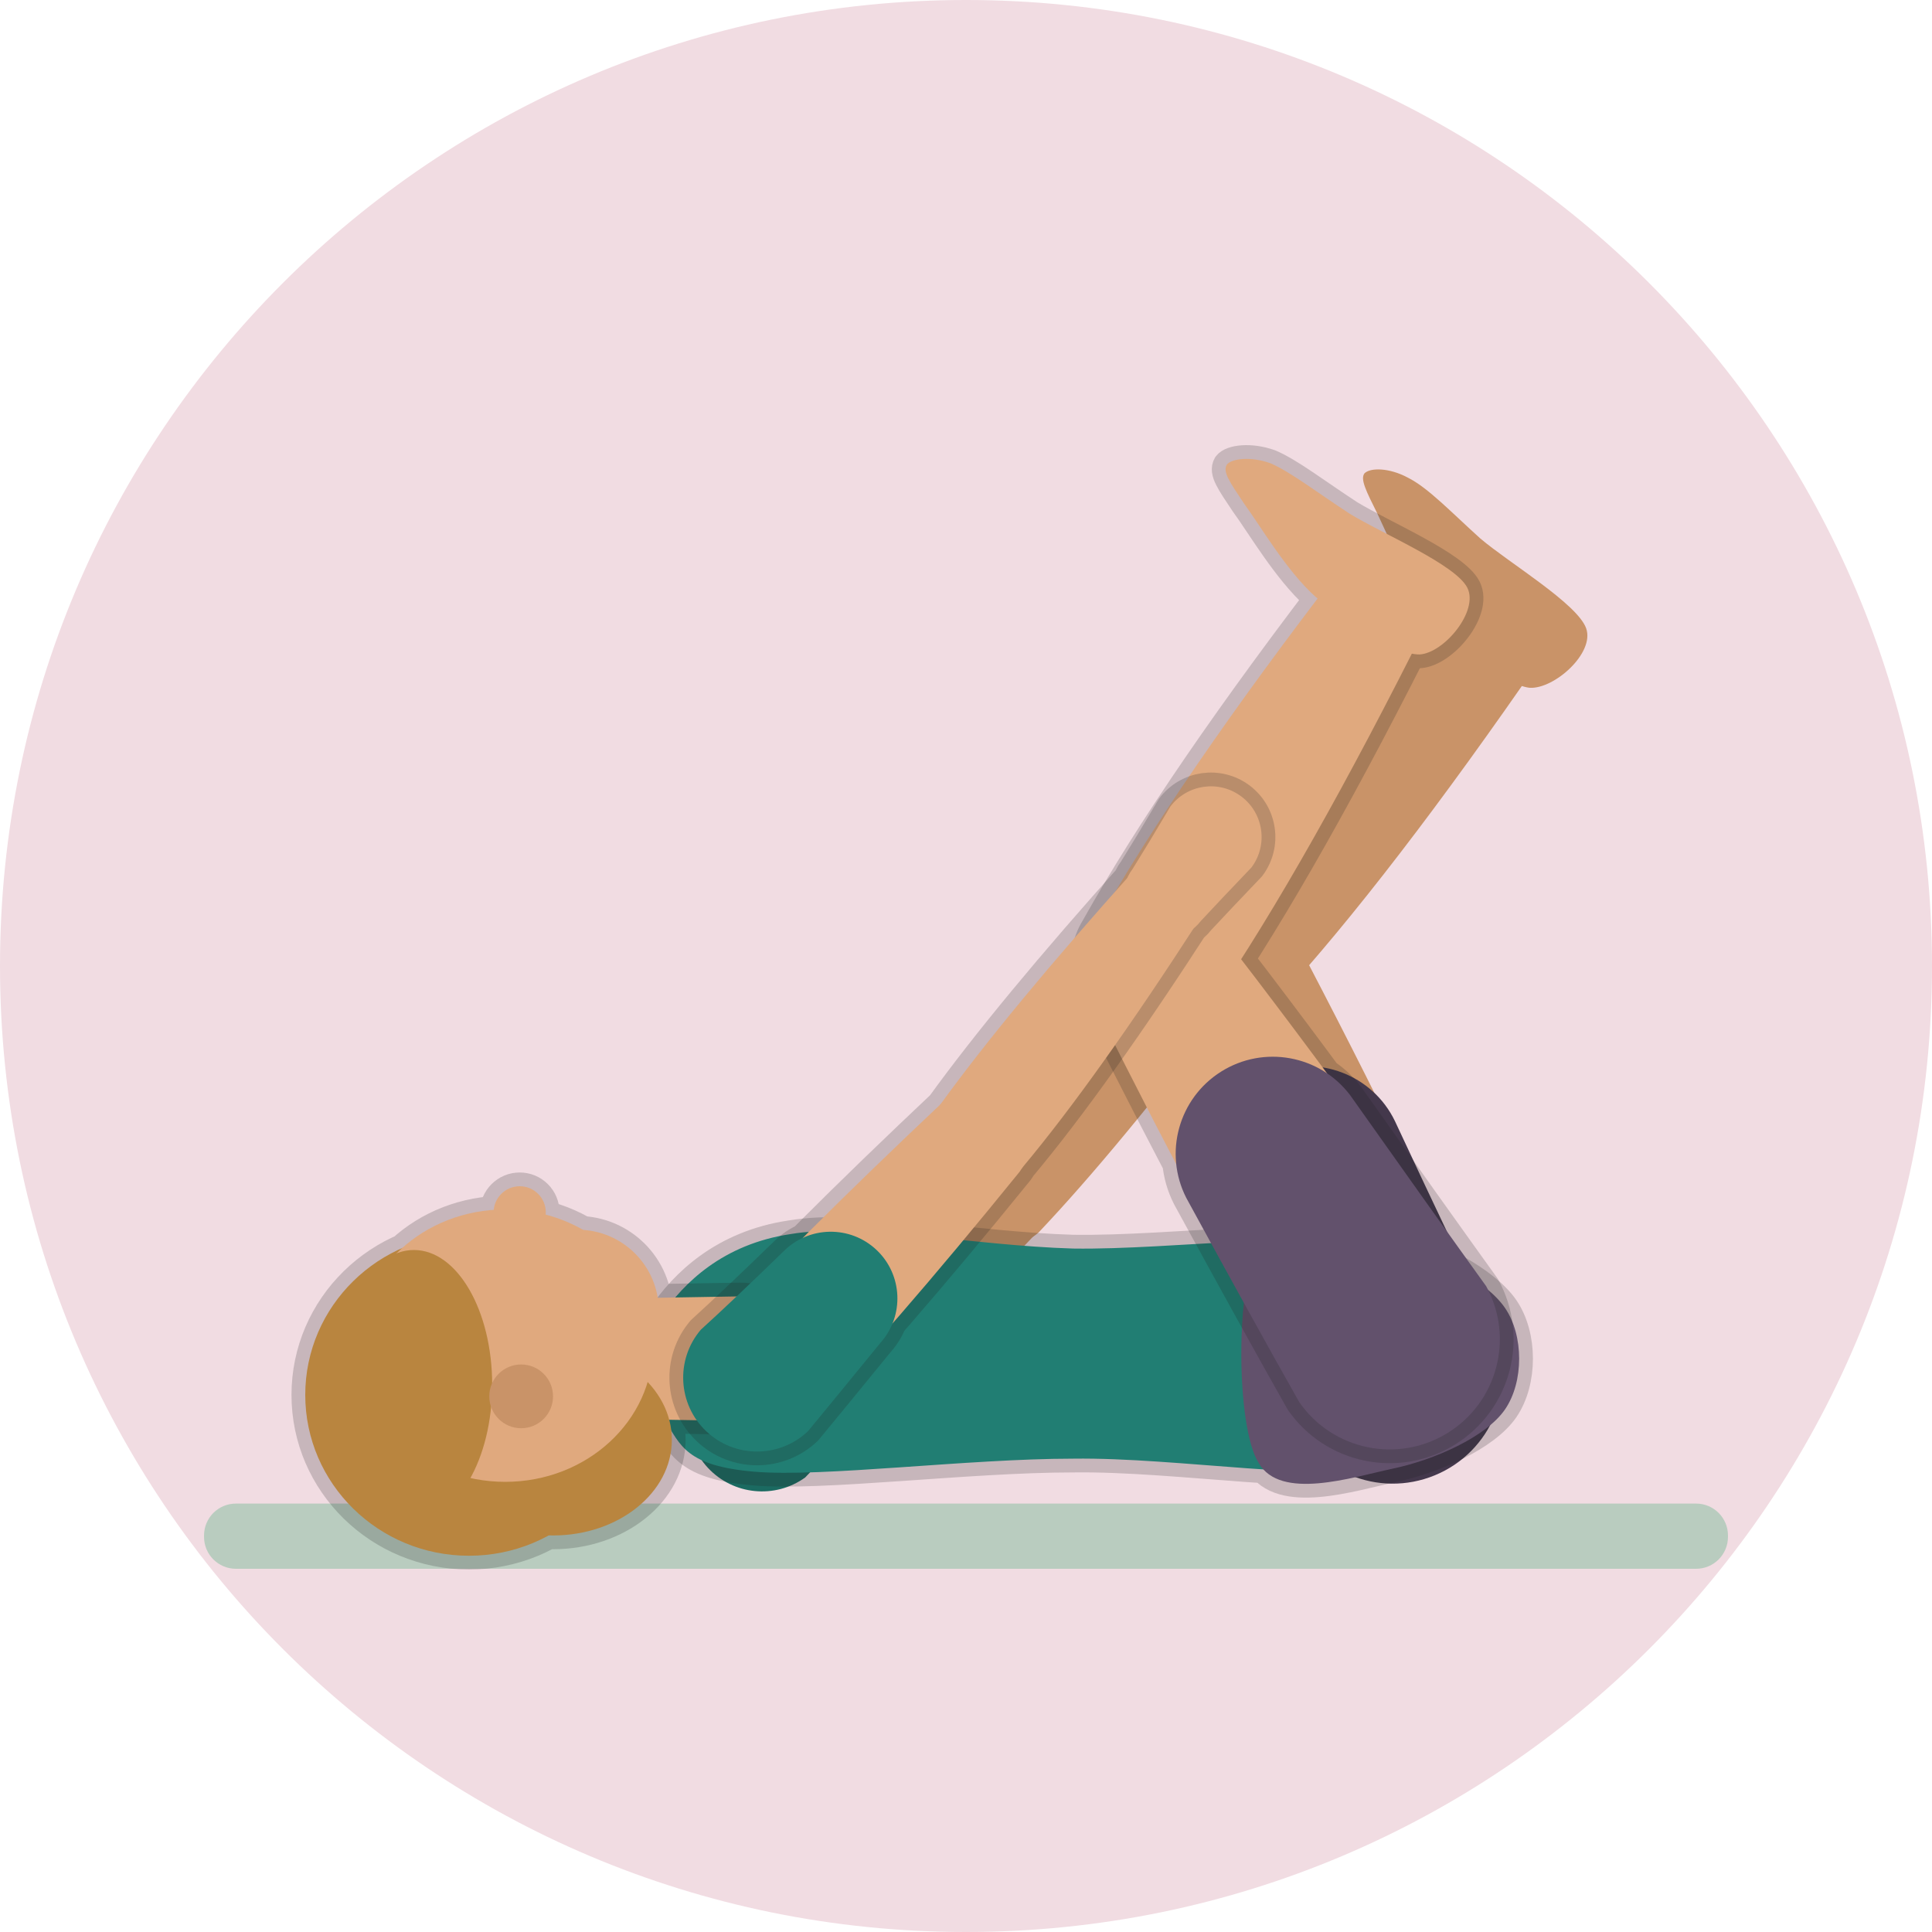
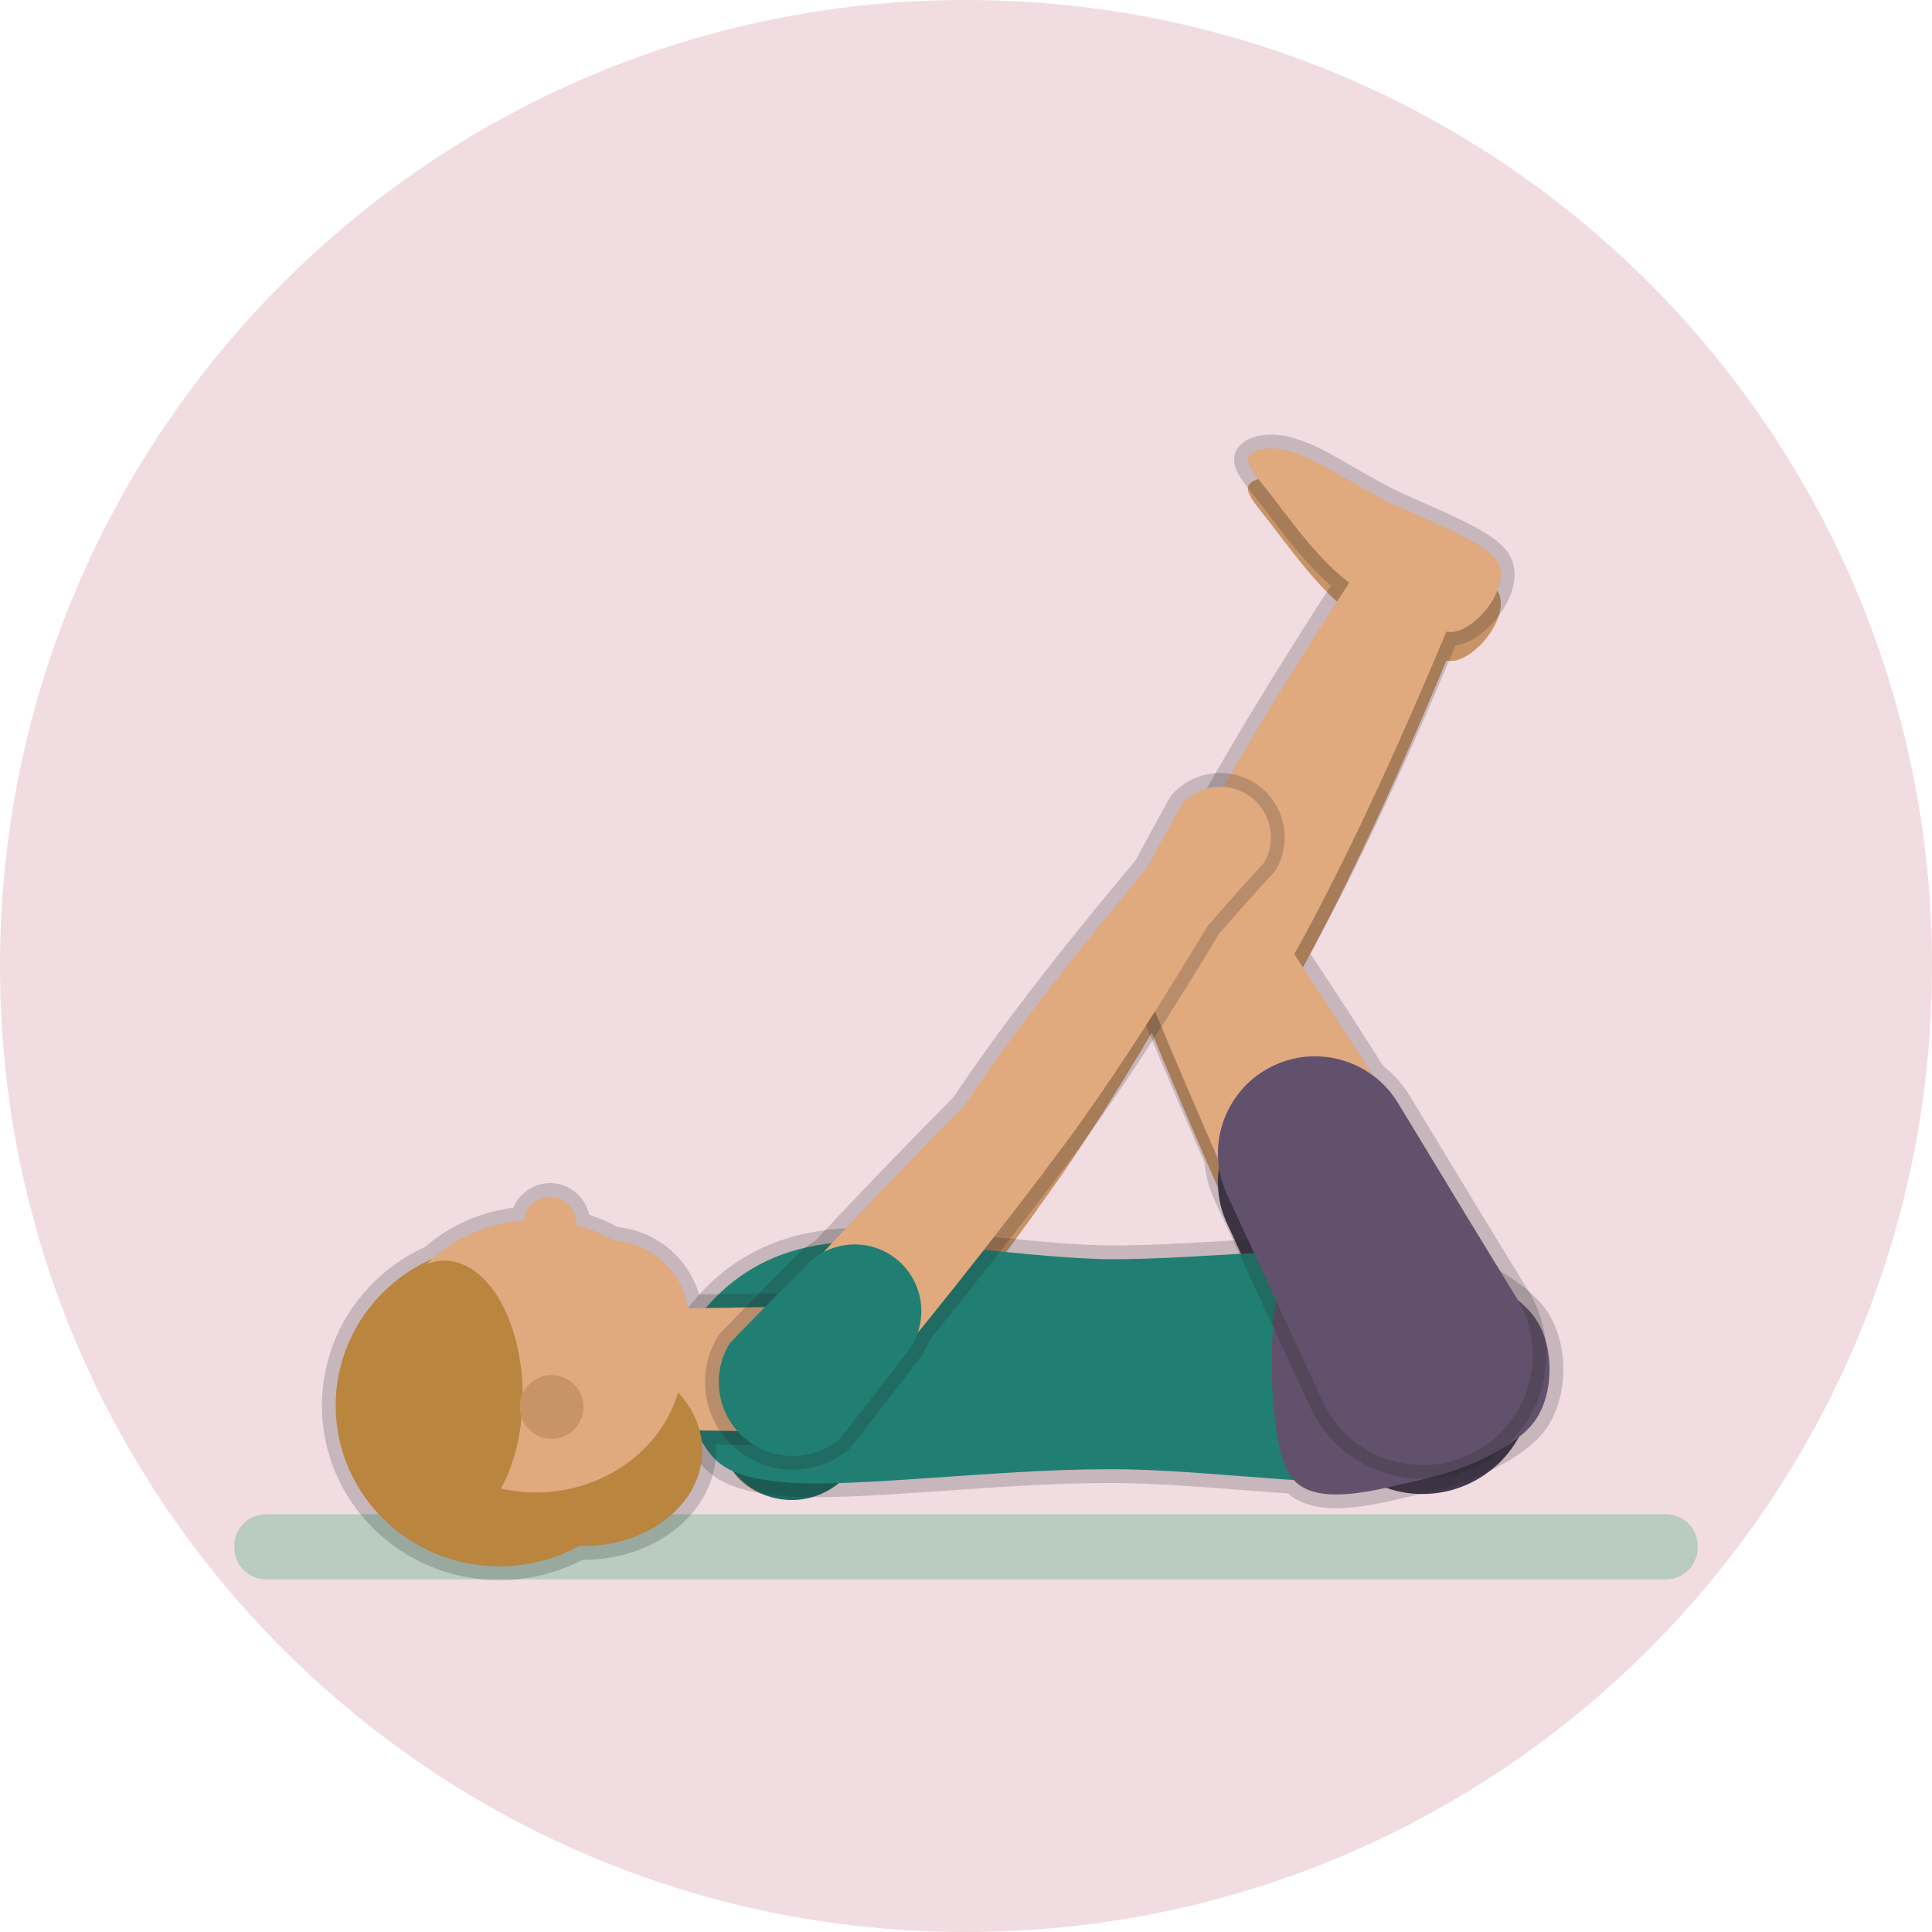
<svg xmlns="http://www.w3.org/2000/svg" viewBox="0 0 200 200" width="400" height="400" role="img" aria-label="Figure lying on the back with knees open and the feet together in the air, held by the hands.">
  <circle cx="100" cy="100" r="100" fill="#F1DCE2" />
  <clipPath id="c1heoo4f">
    <circle cx="100" cy="100" r="100" />
  </clipPath>
  <g clip-path="url(#c1heoo4f)">
-     <g transform="translate(100.0 156.4) scale(1.500)">
-       <rect x="-52.585" y="-0.5" width="105.171" height="4.5" rx="2.2" fill="#B9CCBF" />
+     <g transform="translate(100.0 157.5) scale(1.500)">
+       <rect x="-50.5" y="-0.5" width="101" height="4.5" rx="2.2" fill="#B9CCBF" />
      <g>
-         <path d="M-11.6 -2.8Q-5.1 -8.6 4.7 -19.0A3.6 3.6 0 0 0 -0.1 -24.2Q-11.2 -15.2 -17.6 -9.2A4.4 4.4 0 0 0 -11.6 -2.8Z" fill="#C99368" />
-         <path d="M-11.1 -2.3Q-9.1 -4.4 -5.7 -7.9A4.6 4.6 0 0 0 -12.0 -14.7Q-15.7 -11.6 -18.0 -9.7A5.1 5.1 0 0 0 -11.1 -2.3Z" fill="#1B6A61" />
-         <path d="M5.0 -19.2Q10.5 -25.0 18.4 -35.4A2.8 2.8 0 0 0 14.2 -39.1Q4.8 -30.1 -0.3 -24.0A3.6 3.6 0 0 0 5.0 -19.2Z" fill="#C99368" />
-         <path d="M18.5 -35.3Q19.9 -36.6 22.3 -38.6A3.5 3.5 0 0 0 17.1 -43.3Q15.3 -40.7 14.2 -39.2A2.9 2.9 0 0 0 18.5 -35.3Z" fill="#C99368" />
+         <path d="M-9.1 -3.2Q-3.5 -9.9 4.9 -21.5A3.6 3.6 0 0 0 -0.6 -26.0Q-10.4 -15.6 -15.9 -8.8A4.4 4.4 0 0 0 -9.1 -3.2Z" fill="#C99368" />
+         <path d="M-8.6 -2.8Q-6.8 -5.2 -4.0 -9.1A4.6 4.6 0 0 0 -11.1 -15.0Q-14.4 -11.4 -16.4 -9.2A5.1 5.1 0 0 0 -8.6 -2.8Z" fill="#1B6A61" />
+         <path d="M5.1 -21.8Q9.8 -28.2 16.2 -39.6A2.8 2.8 0 0 0 11.6 -42.7Q3.4 -32.5 -0.8 -25.7A3.6 3.6 0 0 0 5.1 -21.8Z" fill="#C99368" />
+         <path d="M16.3 -39.5Q17.5 -41.0 19.6 -43.3A3.5 3.5 0 0 0 13.8 -47.3Q12.3 -44.5 11.5 -42.8A2.9 2.9 0 0 0 16.3 -39.5Z" fill="#C99368" />
      </g>
      <g>
-         <path d="M21.5 -35.2Q29.2 -43.6 39.8 -59.0A3.5 3.5 0 0 0 34.4 -63.5Q21.1 -50.4 14.1 -41.3A4.8 4.8 0 0 0 21.5 -35.2Z" fill="#C99368" />
-         <path d="M36.0 -12.1Q31.4 -23.0 22.4 -40.1A5.0 5.0 0 0 0 13.2 -36.4Q18.6 -17.9 22.9 -6.9A7.0 7.0 0 0 0 36.0 -12.1Z" fill="#C99368" />
-         <path d="M36.5 -12.4Q33.8 -17.9 29.6 -26.9A6.7 6.7 0 0 0 17.2 -21.9Q20.4 -12.5 22.4 -6.6A7.6 7.6 0 0 0 36.5 -12.4Z" fill="#44384C" />
-         <path d="M37.1 -57.6A3.6 3.6 0.0 1 0 37.1 -64.8A3.6 3.6 0.0 1 0 37.1 -57.6Z" fill="#C99368" />
-         <path d="M38.9 -56.8C40.6 -56.7 43.4 -59.2 42.8 -60.9C42.2 -62.6 37.5 -65.4 35.5 -67.1C33.5 -68.9 31.9 -70.6 30.5 -71.3C29.2 -72.0 27.9 -72.0 27.5 -71.6C27.2 -71.2 27.6 -70.4 28.4 -68.8C29.2 -67.1 30.6 -63.8 32.3 -61.8C34.1 -59.8 37.1 -57.0 38.9 -56.8Z" fill="#C99368" />
+         <path d="M21.2 -34.6Q27.0 -44.4 34.1 -61.7A3.5 3.5 0 0 0 27.9 -65.0Q17.6 -49.4 12.7 -39.1A4.8 4.8 0 0 0 21.2 -34.6Z" fill="#C99368" />
+         <path d="M37.7 -12.8Q32.0 -23.1 21.3 -39.2A5.0 5.0 0 0 0 12.5 -34.5Q19.9 -16.7 25.3 -6.2A7.0 7.0 0 0 0 37.7 -12.8Z" fill="#C99368" />
+         <path d="M38.2 -13.1Q35.0 -18.3 29.8 -26.9A6.7 6.7 0 0 0 18.0 -20.6Q22.2 -11.5 24.8 -5.9A7.6 7.6 0 0 0 38.2 -13.1Z" fill="#44384C" />
+         <path d="M31.0 -59.8A3.6 3.6 0.0 1 0 31.0 -67.0A3.6 3.6 0.0 1 0 31.0 -59.8Z" fill="#C99368" />
+         <path d="M33.7 -59.4C35.4 -59.7 37.6 -62.6 36.7 -64.2C35.8 -65.8 30.6 -67.5 28.3 -68.8C25.9 -70.1 24.0 -71.4 22.5 -71.8C21.1 -72.3 19.8 -72.0 19.5 -71.5C19.3 -71.0 19.8 -70.4 21.0 -68.9C22.1 -67.5 24.2 -64.5 26.3 -62.9C28.4 -61.4 32.0 -59.2 33.7 -59.4Z" fill="#C99368" />
      </g>
      <g>
-         <path d="M29.4 -3.1C24.7 -1.9 14.7 -3.7 7.4 -3.6C0.1 -3.6 -9.9 -2.3 -14.6 -2.7C-19.3 -3.1 -19.7 -4.5 -20.8 -6.3C-21.9 -8.1 -22.4 -11.4 -21.0 -13.5C-19.5 -15.7 -16.8 -18.4 -12.1 -19.1C-7.4 -19.9 0.5 -18.3 7.4 -18.1C14.3 -18.0 24.7 -19.5 29.4 -18.2C34.2 -16.9 35.9 -13.0 35.9 -10.5C35.9 -8.0 34.2 -4.2 29.4 -3.1ZM29.4 -2.9C26.6 -2.3 21.7 -0.7 20.2 -3.3C18.6 -5.8 18.6 -15.9 20.2 -18.4C21.7 -20.9 26.6 -19.2 29.4 -18.5C32.3 -17.8 35.9 -15.9 37.2 -14.0C38.5 -12.1 38.5 -8.9 37.2 -7.0C35.9 -5.1 32.3 -3.5 29.4 -2.9Z" fill="#1E1F1D" stroke="#1E1F1D" stroke-width="1.9" stroke-linejoin="round" opacity="0.2" />
-         <path d="M29.4 -3.1C24.7 -1.9 14.7 -3.7 7.4 -3.6C0.1 -3.6 -9.9 -2.3 -14.6 -2.7C-19.3 -3.1 -19.7 -4.5 -20.8 -6.3C-21.9 -8.1 -22.4 -11.4 -21.0 -13.5C-19.5 -15.7 -16.8 -18.4 -12.1 -19.1C-7.4 -19.9 0.5 -18.3 7.4 -18.1C14.3 -18.0 24.7 -19.5 29.4 -18.2C34.2 -16.9 35.9 -13.0 35.9 -10.5C35.9 -8.0 34.2 -4.2 29.4 -3.1Z" fill="#217E73" />
-         <path d="M29.4 -2.9C26.6 -2.3 21.7 -0.7 20.2 -3.3C18.6 -5.8 18.6 -15.9 20.2 -18.4C21.7 -20.9 26.6 -19.2 29.4 -18.5C32.3 -17.8 35.9 -15.9 37.2 -14.0C38.5 -12.1 38.5 -8.9 37.2 -7.0C35.9 -5.1 32.3 -3.5 29.4 -2.9Z" fill="#62516C" />
+         <path d="M31.5 -3.1C26.8 -1.9 16.8 -3.7 9.5 -3.6C2.2 -3.6 -7.8 -2.3 -12.5 -2.7C-17.2 -3.1 -17.6 -4.5 -18.7 -6.3C-19.8 -8.1 -20.3 -11.4 -18.9 -13.5C-17.4 -15.7 -14.7 -18.4 -10.0 -19.1C-5.3 -19.9 2.6 -18.3 9.5 -18.1C16.4 -18.0 26.8 -19.5 31.5 -18.2C36.3 -16.9 38.0 -13.0 38.0 -10.5C38.0 -8.0 36.3 -4.2 31.5 -3.1ZM31.5 -2.9C28.7 -2.3 23.8 -0.7 22.3 -3.3C20.7 -5.8 20.7 -15.9 22.3 -18.4C23.8 -20.9 28.7 -19.2 31.5 -18.5C34.3 -17.8 38.0 -15.9 39.3 -14.0C40.6 -12.1 40.6 -8.9 39.3 -7.0C38.0 -5.1 34.3 -3.5 31.5 -2.9Z" fill="#1E1F1D" stroke="#1E1F1D" stroke-width="1.9" stroke-linejoin="round" opacity="0.2" />
+         <path d="M31.5 -3.1C26.8 -1.9 16.8 -3.7 9.5 -3.6C2.2 -3.6 -7.8 -2.3 -12.5 -2.7C-17.2 -3.1 -17.6 -4.5 -18.7 -6.3C-19.8 -8.1 -20.3 -11.4 -18.9 -13.5C-17.4 -15.7 -14.7 -18.4 -10.0 -19.1C-5.3 -19.9 2.6 -18.3 9.5 -18.1C16.4 -18.0 26.8 -19.5 31.5 -18.2C36.3 -16.9 38.0 -13.0 38.0 -10.5C38.0 -8.0 36.3 -4.2 31.5 -3.1Z" fill="#217E73" />
+         <path d="M31.5 -2.9C28.7 -2.3 23.8 -0.7 22.3 -3.3C20.7 -5.8 20.7 -15.9 22.3 -18.4C23.8 -20.9 28.7 -19.2 31.5 -18.5C34.3 -17.8 38.0 -15.9 39.3 -14.0C40.6 -12.1 40.6 -8.9 39.3 -7.0C38.0 -5.1 34.3 -3.5 31.5 -2.9Z" fill="#62516C" />
      </g>
      <g>
-         <path d="M-15.6 -14.8Q-21.9 -14.7 -32.1 -14.5A4.0 4.0 0 0 0 -32.1 -6.5Q-21.9 -6.3 -15.6 -6.2A4.3 4.3 0 0 0 -15.6 -14.8ZM-20.3 -4.9A6.6 8.2 270.0 1 0 -36.7 -4.9A6.6 8.2 270.0 1 0 -20.3 -4.9ZM-23.0 -8.0A11.1 11.3 270.0 1 0 -45.6 -8.0A11.1 11.3 270.0 1 0 -23.0 -8.0ZM-21.6 -11.4A9.4 10.2 270.0 1 0 -42.0 -11.4A9.4 10.2 270.0 1 0 -21.6 -11.4ZM-26.8 -8.2A5.6 5.6 0.0 1 0 -26.8 -19.4A5.6 5.6 0.0 1 0 -26.8 -8.2ZM-30.8 -18.8A1.8 1.8 0.0 1 0 -30.8 -22.4A1.8 1.8 0.0 1 0 -30.8 -18.8ZM-32.7 -8.7A9.3 5.4 270.0 1 0 -43.5 -8.7A9.3 5.4 270.0 1 0 -32.7 -8.7ZM-30.7 -5.7A2.2 2.2 0.0 1 0 -30.7 -10.1A2.2 2.2 0.0 1 0 -30.7 -5.7Z" fill="#1E1F1D" stroke="#1E1F1D" stroke-width="1.9" stroke-linejoin="round" opacity="0.2" />
-         <path d="M-15.6 -14.8Q-21.9 -14.7 -32.1 -14.5A4.0 4.0 0 0 0 -32.1 -6.5Q-21.9 -6.3 -15.6 -6.2A4.3 4.3 0 0 0 -15.6 -14.8Z" fill="#E0A97E" />
-         <path d="M-20.3 -4.9A6.6 8.2 270.0 1 0 -36.7 -4.9A6.6 8.2 270.0 1 0 -20.3 -4.9Z" fill="#B9853F" />
-         <path d="M-23.0 -8.0A11.1 11.3 270.0 1 0 -45.6 -8.0A11.1 11.3 270.0 1 0 -23.0 -8.0Z" fill="#B9853F" />
-         <path d="M-21.6 -11.4A9.4 10.2 270.0 1 0 -42.0 -11.4A9.4 10.2 270.0 1 0 -21.6 -11.4Z" fill="#E0A97E" />
-         <path d="M-26.8 -8.2A5.6 5.6 0.0 1 0 -26.8 -19.4A5.6 5.6 0.0 1 0 -26.8 -8.2Z" fill="#E0A97E" />
-         <path d="M-30.8 -18.8A1.8 1.8 0.0 1 0 -30.8 -22.4A1.8 1.8 0.0 1 0 -30.8 -18.8Z" fill="#E0A97E" />
-         <path d="M-32.7 -8.7A9.3 5.4 270.0 1 0 -43.5 -8.7A9.3 5.4 270.0 1 0 -32.7 -8.7Z" fill="#B9853F" />
-         <path d="M-30.7 -5.7A2.2 2.2 0.0 1 0 -30.7 -10.1A2.2 2.2 0.0 1 0 -30.7 -5.7Z" fill="#C99368" />
+         <path d="M-13.5 -14.8Q-19.8 -14.7 -30.0 -14.5A4.0 4.0 0 0 0 -30.0 -6.5Q-19.8 -6.3 -13.5 -6.2A4.3 4.3 0 0 0 -13.5 -14.8ZM-18.2 -4.9A6.6 8.2 270.0 1 0 -34.6 -4.9A6.6 8.2 270.0 1 0 -18.2 -4.9ZM-20.9 -8.0A11.1 11.3 270.0 1 0 -43.5 -8.0A11.1 11.3 270.0 1 0 -20.9 -8.0ZM-19.5 -11.4A9.4 10.2 270.0 1 0 -39.9 -11.4A9.4 10.2 270.0 1 0 -19.5 -11.4ZM-24.7 -8.2A5.6 5.6 0.0 1 0 -24.7 -19.4A5.6 5.6 0.0 1 0 -24.7 -8.2ZM-28.7 -18.8A1.8 1.8 0.0 1 0 -28.7 -22.4A1.8 1.8 0.0 1 0 -28.7 -18.8ZM-30.6 -8.7A9.3 5.4 270.0 1 0 -41.4 -8.7A9.3 5.4 270.0 1 0 -30.6 -8.7ZM-28.6 -5.7A2.2 2.2 0.0 1 0 -28.6 -10.1A2.2 2.2 0.0 1 0 -28.6 -5.7Z" fill="#1E1F1D" stroke="#1E1F1D" stroke-width="1.9" stroke-linejoin="round" opacity="0.2" />
+         <path d="M-13.5 -14.8Q-19.8 -14.7 -30.0 -14.5A4.0 4.0 0 0 0 -30.0 -6.5Q-19.8 -6.3 -13.5 -6.2A4.3 4.3 0 0 0 -13.5 -14.8Z" fill="#E0A97E" />
+         <path d="M-18.2 -4.9A6.6 8.2 270.0 1 0 -34.6 -4.9A6.6 8.2 270.0 1 0 -18.2 -4.9Z" fill="#B9853F" />
+         <path d="M-20.9 -8.0A11.1 11.3 270.0 1 0 -43.5 -8.0A11.1 11.3 270.0 1 0 -20.9 -8.0Z" fill="#B9853F" />
+         <path d="M-19.5 -11.4A9.4 10.2 270.0 1 0 -39.9 -11.4A9.4 10.2 270.0 1 0 -19.5 -11.4Z" fill="#E0A97E" />
+         <path d="M-24.7 -8.2A5.6 5.6 0.0 1 0 -24.7 -19.4A5.6 5.6 0.0 1 0 -24.7 -8.2Z" fill="#E0A97E" />
+         <path d="M-28.7 -18.8A1.8 1.8 0.0 1 0 -28.7 -22.4A1.8 1.8 0.0 1 0 -28.7 -18.8Z" fill="#E0A97E" />
+         <path d="M-30.6 -8.7A9.3 5.4 270.0 1 0 -41.4 -8.7A9.3 5.4 270.0 1 0 -30.6 -8.7Z" fill="#B9853F" />
+         <path d="M-28.6 -5.7A2.2 2.2 0.0 1 0 -28.6 -10.1A2.2 2.2 0.0 1 0 -28.6 -5.7Z" fill="#C99368" />
      </g>
      <g>
-         <path d="M17.1 -35.2Q23.5 -44.6 31.9 -61.4A3.5 3.5 0 0 0 25.9 -65.1Q14.5 -50.3 8.9 -40.3A4.8 4.8 0 0 0 17.1 -35.2ZM35.4 -15.2Q29.0 -25.1 17.2 -40.4A5.0 5.0 0 0 0 8.8 -35.1Q17.4 -17.9 23.4 -7.8A7.0 7.0 0 0 0 35.4 -15.2ZM35.9 -15.5Q32.3 -20.5 26.5 -28.7A6.7 6.7 0 0 0 15.2 -21.6Q20.0 -12.8 23.0 -7.5A7.6 7.6 0 0 0 35.9 -15.5ZM28.9 -59.6A3.6 3.6 0.0 1 0 28.9 -66.8A3.6 3.6 0.0 1 0 28.9 -59.6ZM31.3 -59.1C33.0 -59.2 35.4 -62.1 34.6 -63.7C33.8 -65.3 28.8 -67.4 26.5 -68.8C24.2 -70.3 22.4 -71.7 21.0 -72.3C19.6 -72.8 18.3 -72.6 18.0 -72.2C17.7 -71.7 18.2 -71.0 19.2 -69.5C20.3 -68.0 22.1 -64.9 24.1 -63.1C26.1 -61.4 29.5 -59.1 31.3 -59.1Z" fill="#1E1F1D" stroke="#1E1F1D" stroke-width="1.9" stroke-linejoin="round" opacity="0.2" />
-         <path d="M17.1 -35.2Q23.5 -44.6 31.9 -61.4A3.5 3.5 0 0 0 25.9 -65.1Q14.5 -50.3 8.9 -40.3A4.8 4.8 0 0 0 17.1 -35.2Z" fill="#E0A97E" />
-         <path d="M35.4 -15.2Q29.0 -25.1 17.2 -40.4A5.0 5.0 0 0 0 8.8 -35.1Q17.4 -17.9 23.4 -7.8A7.0 7.0 0 0 0 35.4 -15.2Z" fill="#E0A97E" />
-         <path d="M35.9 -15.5Q32.3 -20.5 26.5 -28.7A6.7 6.7 0 0 0 15.2 -21.6Q20.0 -12.8 23.0 -7.5A7.6 7.6 0 0 0 35.9 -15.5Z" fill="#62516C" />
-         <path d="M28.9 -59.6A3.6 3.6 0.0 1 0 28.9 -66.8A3.6 3.6 0.0 1 0 28.9 -59.6Z" fill="#E0A97E" />
-         <path d="M31.3 -59.1C33.0 -59.2 35.4 -62.1 34.6 -63.7C33.8 -65.3 28.8 -67.4 26.5 -68.8C24.2 -70.3 22.4 -71.7 21.0 -72.3C19.6 -72.8 18.3 -72.6 18.0 -72.2C17.7 -71.7 18.2 -71.0 19.2 -69.5C20.3 -68.0 22.1 -64.9 24.1 -63.1C26.1 -61.4 29.5 -59.1 31.3 -59.1Z" fill="#E0A97E" />
+         <path d="M21.2 -36.6Q27.0 -46.4 34.1 -63.7A3.5 3.5 0 0 0 27.9 -67.0Q17.6 -51.4 12.7 -41.1A4.8 4.8 0 0 0 21.2 -36.6ZM37.7 -14.8Q32.0 -25.1 21.3 -41.2A5.0 5.0 0 0 0 12.5 -36.5Q19.9 -18.7 25.3 -8.2A7.0 7.0 0 0 0 37.7 -14.8ZM38.2 -15.1Q35.0 -20.3 29.8 -28.9A6.7 6.7 0 0 0 18.0 -22.6Q22.2 -13.5 24.8 -7.9A7.6 7.6 0 0 0 38.2 -15.1ZM31.0 -61.8A3.6 3.6 0.0 1 0 31.0 -69.0A3.6 3.6 0.0 1 0 31.0 -61.8ZM33.7 -61.4C35.4 -61.7 37.6 -64.6 36.7 -66.2C35.8 -67.8 30.6 -69.5 28.3 -70.8C25.9 -72.1 24.0 -73.4 22.5 -73.8C21.1 -74.3 19.8 -74.0 19.5 -73.5C19.3 -73.0 19.8 -72.4 21.0 -70.9C22.1 -69.5 24.2 -66.5 26.3 -64.9C28.4 -63.4 32.0 -61.2 33.7 -61.4Z" fill="#1E1F1D" stroke="#1E1F1D" stroke-width="1.9" stroke-linejoin="round" opacity="0.2" />
+         <path d="M21.2 -36.6Q27.0 -46.4 34.1 -63.7A3.5 3.5 0 0 0 27.9 -67.0Q17.6 -51.4 12.7 -41.1A4.8 4.8 0 0 0 21.2 -36.6Z" fill="#E0A97E" />
+         <path d="M37.7 -14.8Q32.0 -25.1 21.3 -41.2A5.0 5.0 0 0 0 12.5 -36.5Q19.9 -18.7 25.3 -8.2A7.0 7.0 0 0 0 37.7 -14.8Z" fill="#E0A97E" />
+         <path d="M38.2 -15.1Q35.0 -20.3 29.8 -28.9A6.7 6.7 0 0 0 18.0 -22.6Q22.2 -13.5 24.8 -7.9A7.6 7.6 0 0 0 38.2 -15.1Z" fill="#62516C" />
+         <path d="M31.0 -61.8A3.6 3.6 0.0 1 0 31.0 -69.0A3.6 3.6 0.0 1 0 31.0 -61.8Z" fill="#E0A97E" />
+         <path d="M33.7 -61.4C35.4 -61.7 37.6 -64.6 36.7 -66.2C35.8 -67.8 30.6 -69.5 28.3 -70.8C25.9 -72.1 24.0 -73.4 22.5 -73.8C21.1 -74.3 19.8 -74.0 19.5 -73.5C19.3 -73.0 19.8 -72.4 21.0 -70.9C22.1 -69.5 24.2 -66.5 26.3 -64.9C28.4 -63.4 32.0 -61.2 33.7 -61.4Z" fill="#E0A97E" />
      </g>
      <g>
-         <path d="M-11.4 -6.0Q-5.3 -12.3 3.7 -23.4A3.6 3.6 0 0 0 -1.5 -28.3Q-11.9 -18.5 -17.8 -12.0A4.4 4.4 0 0 0 -11.4 -6.0ZM-10.9 -5.5Q-9.0 -7.8 -5.9 -11.6A4.6 4.6 0 0 0 -12.6 -17.9Q-16.1 -14.5 -18.3 -12.5A5.1 5.1 0 0 0 -10.9 -5.5ZM3.9 -23.7Q9.0 -29.8 16.1 -40.8A2.8 2.8 0 0 0 11.6 -44.2Q2.9 -34.5 -1.8 -28.0A3.6 3.6 0 0 0 3.9 -23.7ZM16.2 -40.7Q17.5 -42.1 19.7 -44.4A3.5 3.5 0 0 0 14.1 -48.6Q12.5 -45.9 11.5 -44.3A2.9 2.9 0 0 0 16.2 -40.7Z" fill="#1E1F1D" stroke="#1E1F1D" stroke-width="1.9" stroke-linejoin="round" opacity="0.2" />
-         <path d="M-11.4 -6.0Q-5.3 -12.3 3.7 -23.4A3.6 3.6 0 0 0 -1.5 -28.3Q-11.9 -18.5 -17.8 -12.0A4.4 4.4 0 0 0 -11.4 -6.0Z" fill="#E0A97E" />
-         <path d="M-10.9 -5.5Q-9.0 -7.8 -5.9 -11.6A4.6 4.6 0 0 0 -12.6 -17.9Q-16.1 -14.5 -18.3 -12.5A5.1 5.1 0 0 0 -10.9 -5.5Z" fill="#217E73" />
-         <path d="M3.9 -23.7Q9.0 -29.8 16.1 -40.8A2.8 2.8 0 0 0 11.6 -44.2Q2.9 -34.5 -1.8 -28.0A3.6 3.6 0 0 0 3.9 -23.7Z" fill="#E0A97E" />
-         <path d="M16.2 -40.7Q17.5 -42.1 19.7 -44.4A3.5 3.5 0 0 0 14.1 -48.6Q12.5 -45.9 11.5 -44.3A2.9 2.9 0 0 0 16.2 -40.7Z" fill="#E0A97E" />
+         <path d="M-9.2 -6.1Q-3.4 -12.6 5.3 -24.0A3.6 3.6 0 0 0 -0.1 -28.7Q-10.2 -18.5 -15.8 -11.9A4.4 4.4 0 0 0 -9.2 -6.1ZM-8.7 -5.7Q-6.9 -8.0 -3.9 -11.9A4.6 4.6 0 0 0 -10.8 -17.9Q-14.2 -14.5 -16.3 -12.3A5.1 5.1 0 0 0 -8.7 -5.7ZM5.5 -24.3Q10.4 -30.6 17.1 -41.8A2.8 2.8 0 0 0 12.5 -45.1Q4.1 -35.1 -0.3 -28.4A3.6 3.6 0 0 0 5.5 -24.3ZM17.2 -41.7Q18.5 -43.2 20.6 -45.5A3.5 3.5 0 0 0 14.9 -49.5Q13.4 -46.8 12.5 -45.1A2.9 2.9 0 0 0 17.2 -41.7Z" fill="#1E1F1D" stroke="#1E1F1D" stroke-width="1.9" stroke-linejoin="round" opacity="0.2" />
+         <path d="M-9.2 -6.1Q-3.4 -12.6 5.3 -24.0A3.6 3.6 0 0 0 -0.1 -28.7Q-10.2 -18.5 -15.8 -11.9A4.4 4.4 0 0 0 -9.2 -6.1Z" fill="#E0A97E" />
+         <path d="M-8.7 -5.7Q-6.9 -8.0 -3.9 -11.9A4.6 4.6 0 0 0 -10.8 -17.9Q-14.2 -14.5 -16.3 -12.3A5.1 5.1 0 0 0 -8.7 -5.7Z" fill="#217E73" />
+         <path d="M5.5 -24.3Q10.4 -30.6 17.1 -41.8A2.8 2.8 0 0 0 12.5 -45.1Q4.1 -35.1 -0.3 -28.4A3.6 3.6 0 0 0 5.5 -24.3Z" fill="#E0A97E" />
+         <path d="M17.2 -41.7Q18.5 -43.2 20.6 -45.5A3.5 3.5 0 0 0 14.9 -49.5Q13.4 -46.8 12.5 -45.1A2.9 2.9 0 0 0 17.2 -41.7Z" fill="#E0A97E" />
      </g>
    </g>
  </g>
</svg>
